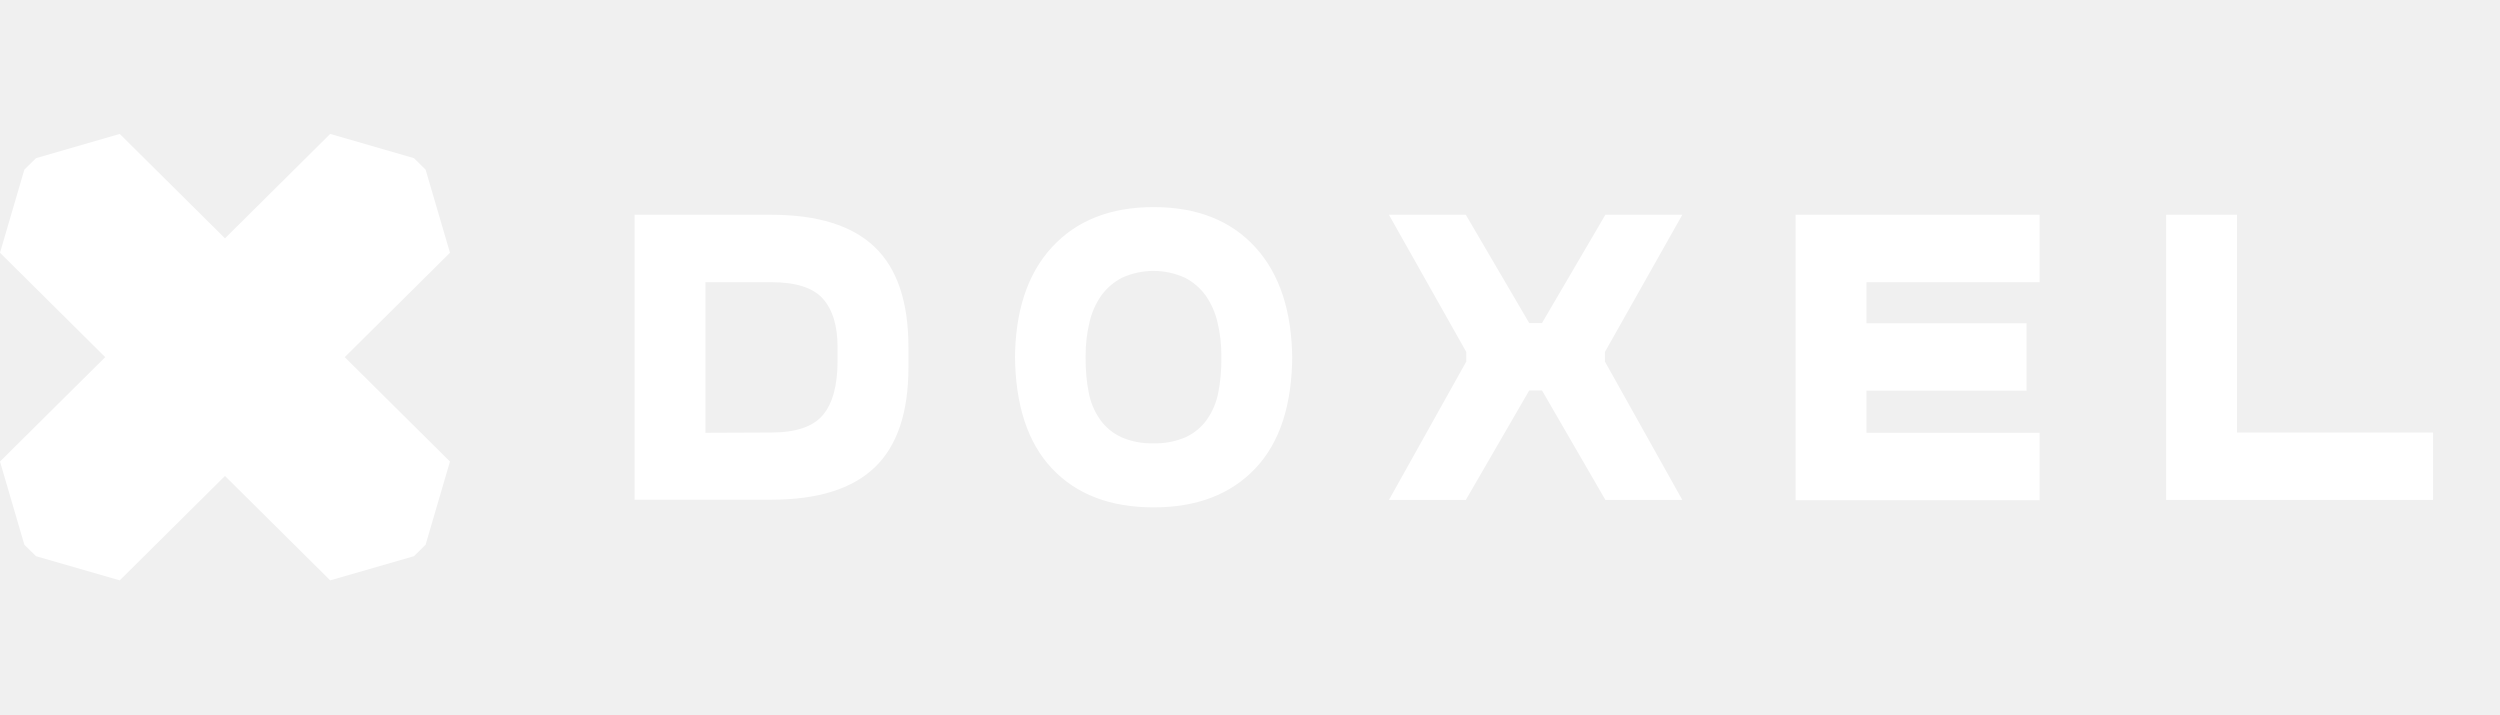
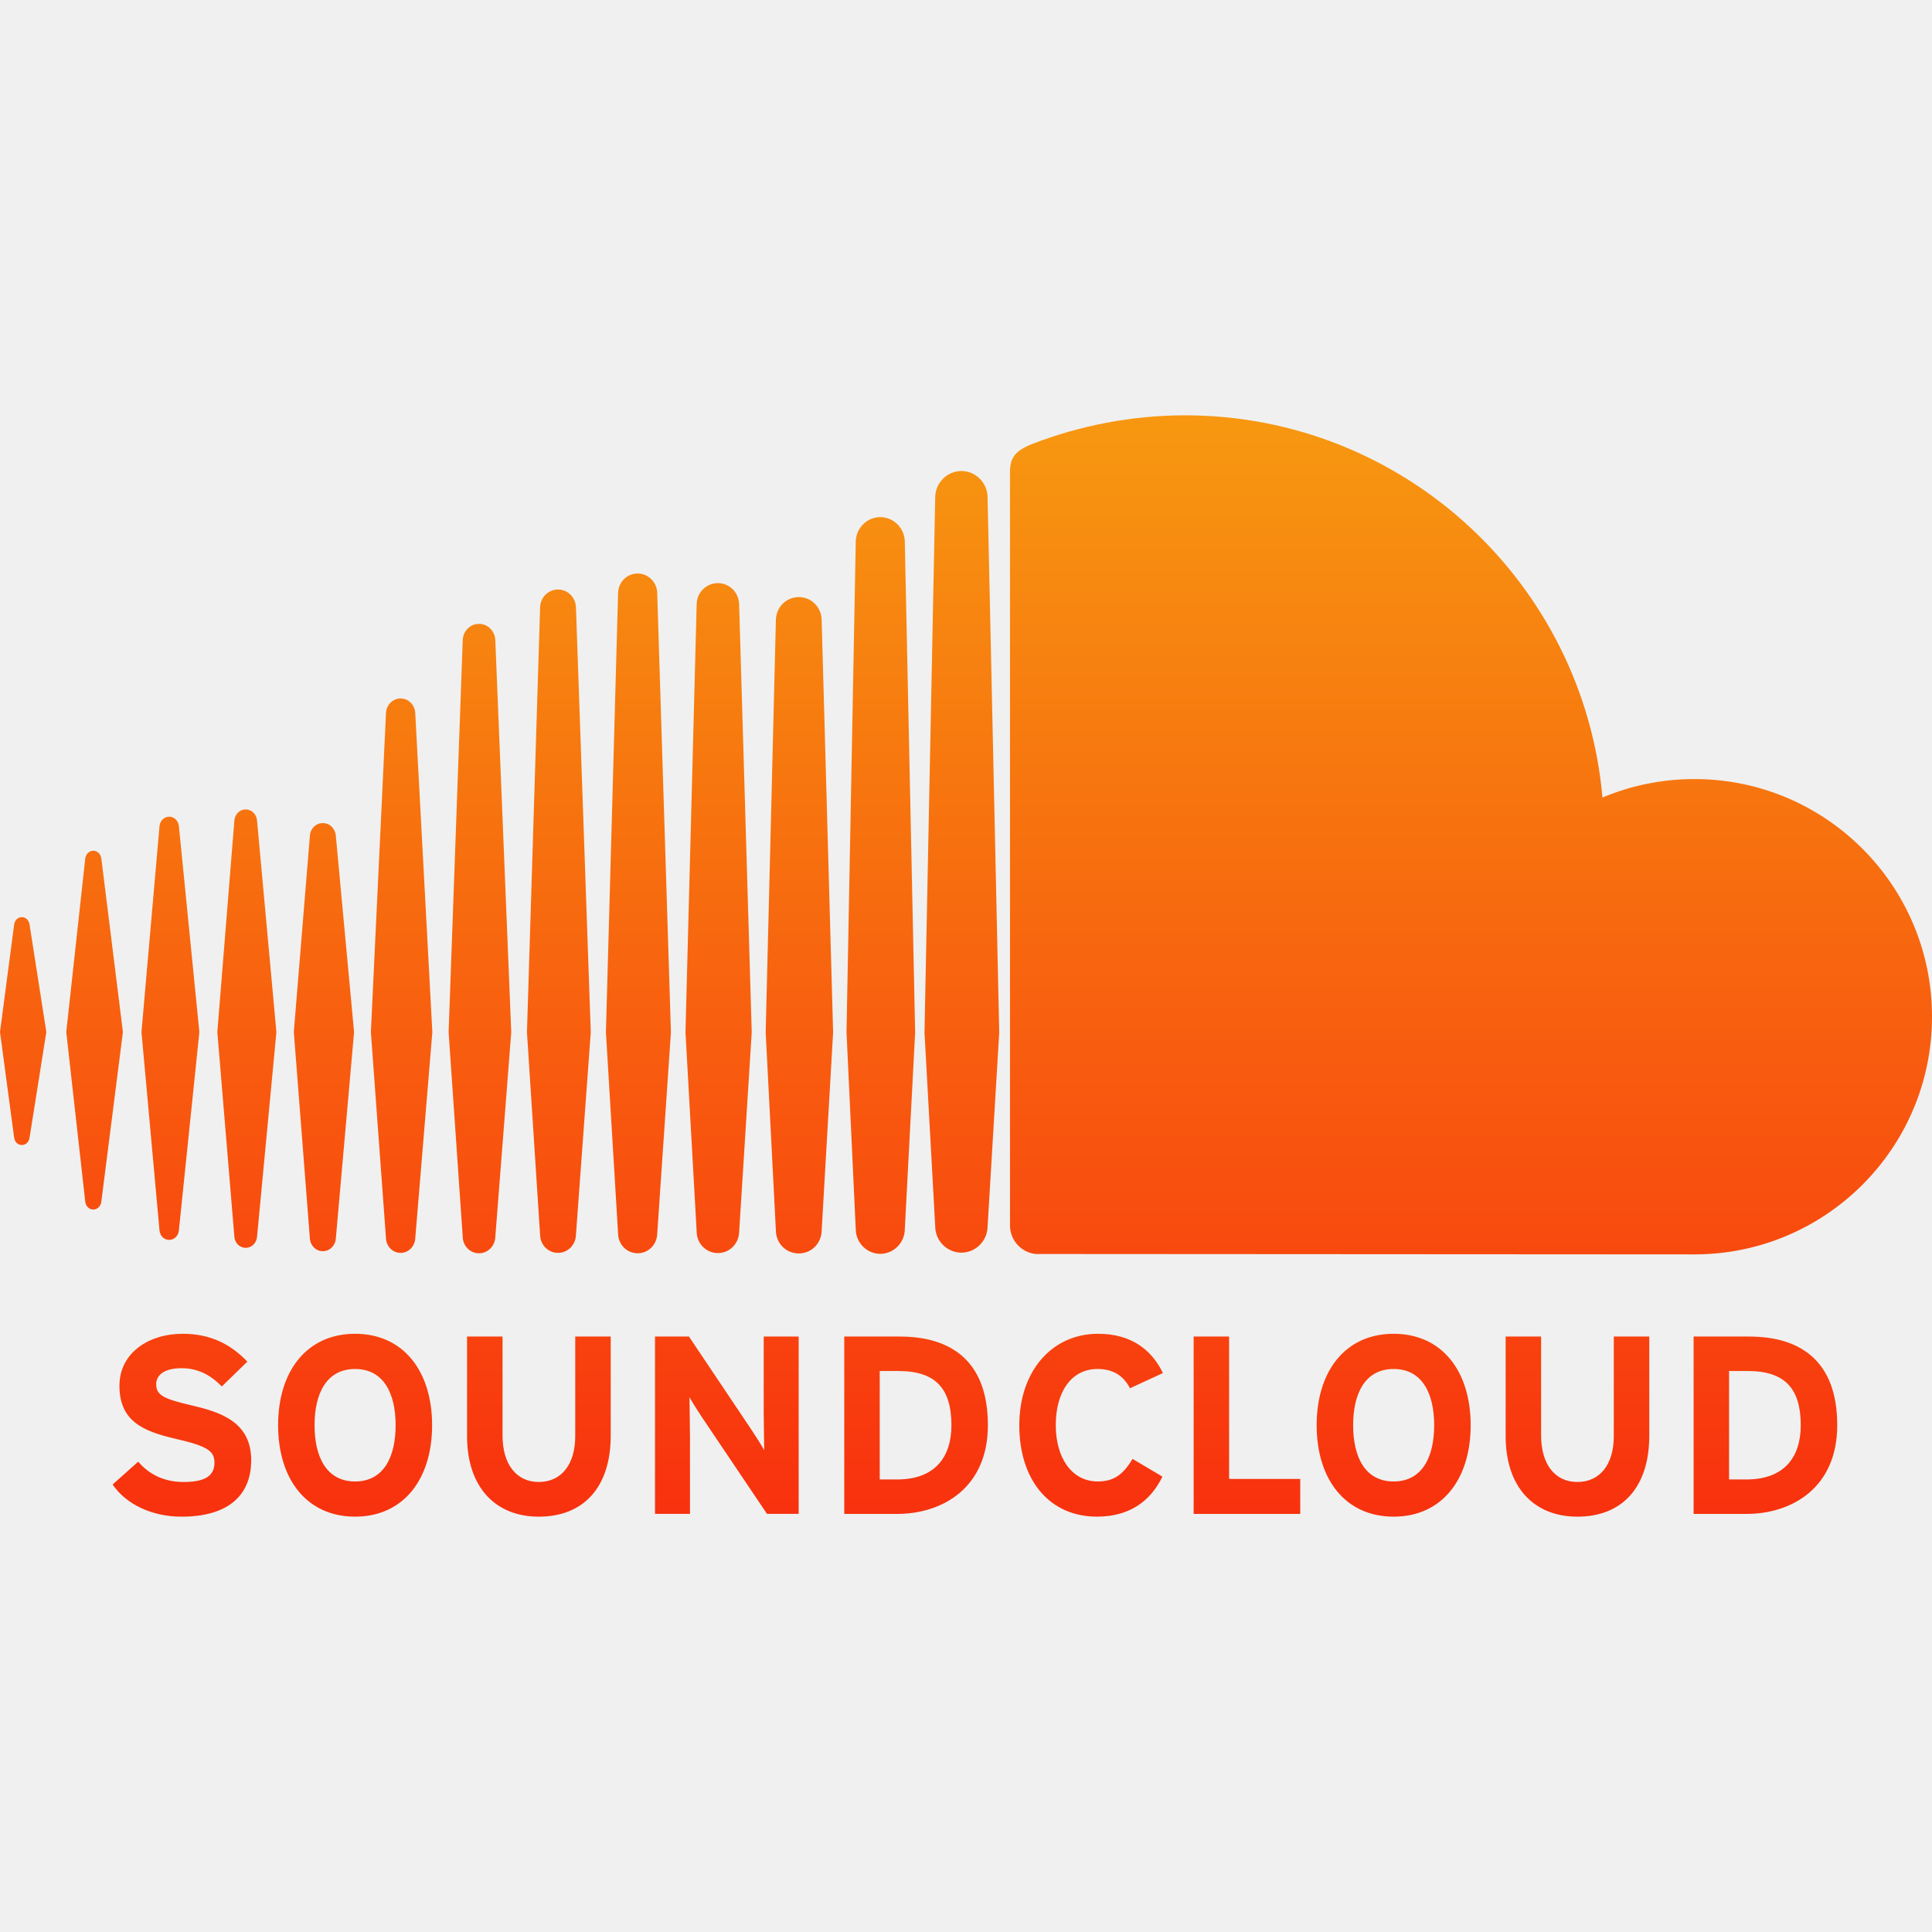
- <svg xmlns="http://www.w3.org/2000/svg" width="112" height="32" viewBox="0 0 112 32" fill="none">
-   <path d="M5.365 6L1.613 7.086L1.091 7.6L0 11.323L14.793 26L18.546 24.917L19.067 24.403L20.158 20.677L5.365 6Z" fill="white" />
-   <path d="M19.067 7.6L18.546 7.086L14.793 6L0 20.677L1.091 24.403L1.612 24.917L5.365 26L20.159 11.323L19.067 7.6Z" fill="white" />
-   <path d="M28.429 9.621H34.542C36.63 9.621 38.178 10.103 39.186 11.067C40.194 12.031 40.698 13.527 40.698 15.554V16.454C40.698 18.482 40.194 19.978 39.186 20.941C38.178 21.905 36.63 22.387 34.542 22.387H28.429V9.621ZM34.542 19.377C35.651 19.377 36.424 19.117 36.864 18.596C37.303 18.075 37.523 17.264 37.523 16.165V15.554C37.523 14.598 37.303 13.873 36.864 13.38C36.425 12.888 35.651 12.642 34.542 12.642H31.604V19.389L34.542 19.377ZM45.471 16.133C45.471 13.962 46.023 12.277 47.124 11.078C48.225 9.879 49.745 9.278 51.682 9.278C53.625 9.278 55.145 9.879 56.24 11.078C57.334 12.277 57.885 13.962 57.892 16.133V15.886C57.892 18.121 57.342 19.82 56.24 20.984C55.138 22.148 53.619 22.73 51.682 22.73C49.738 22.73 48.218 22.148 47.124 20.984C46.03 19.82 45.479 18.121 45.471 15.886V16.133ZM51.681 19.86C52.179 19.875 52.673 19.78 53.129 19.581C53.505 19.405 53.829 19.136 54.069 18.799C54.321 18.439 54.494 18.03 54.577 17.6C54.675 17.095 54.723 16.582 54.717 16.068V15.929C54.719 15.428 54.661 14.928 54.544 14.44C54.447 14.011 54.267 13.604 54.015 13.241C53.771 12.903 53.449 12.627 53.075 12.438C52.636 12.24 52.159 12.137 51.676 12.137C51.194 12.137 50.717 12.24 50.278 12.438C49.904 12.627 49.582 12.903 49.338 13.241C49.085 13.603 48.906 14.01 48.809 14.44C48.692 14.928 48.634 15.428 48.636 15.929V16.068C48.631 16.582 48.678 17.095 48.777 17.6C48.859 18.03 49.032 18.439 49.285 18.799C49.524 19.136 49.848 19.405 50.224 19.581C50.683 19.782 51.181 19.877 51.681 19.86ZM65.668 9.621L68.509 14.472H69.081L71.921 9.621H75.368L71.9 15.769V16.197L75.368 22.397H71.922L69.082 17.493H68.509L65.668 22.398H62.224L65.69 16.197V15.769L62.223 9.621H65.668ZM80.444 9.621H91.374V12.642H83.619V14.483H90.79V17.503H83.619V19.389H91.374V22.409H80.444V9.621ZM97.044 9.621H100.219V19.377H109V22.398H97.044V9.621Z" fill="white" />
+ <svg xmlns="http://www.w3.org/2000/svg" width="800px" height="800px" viewBox="15.583 -197.416 989.654 989.654">
+   <linearGradient id="a" gradientUnits="userSpaceOnUse" x1="-916.598" y1="1716.657" x2="-916.598" y2="1663.651" gradientTransform="matrix(10.6432 0 0 -10.6432 10265.9 18285.979)">
+     <stop offset="0" stop-color="#f79810" />
+     <stop offset="1" stop-color="#f8310e" />
+   </linearGradient>
+   <path d="M26.791 272.388c-2.065 0-3.704 1.597-3.971 3.874l-7.237 54.972 7.237 54.025c.267 2.277 1.905 3.863 3.971 3.863 2 0 3.629-1.575 3.948-3.843v-.011.011l8.578-54.046-8.578-54.982c-.309-2.267-1.958-3.863-3.948-3.863zm40.699-30.035c-.341-2.362-2.033-3.991-4.119-3.991-2.097 0-3.832 1.682-4.119 3.991 0 .021-9.728 88.881-9.728 88.881l9.728 86.912c.277 2.331 2.012 4.013 4.119 4.013 2.075 0 3.768-1.639 4.108-3.991l11.068-86.934-11.057-88.881zm153.304-81.984c-3.991 0-7.291 3.267-7.482 7.418l-7.748 163.521 7.748 105.676c.202 4.129 3.491 7.386 7.482 7.386 3.97 0 7.259-3.268 7.493-7.407v.032l8.759-105.687-8.759-163.521c-.235-4.151-3.524-7.418-7.493-7.418zm-79.345 56.834c-3.065 0-5.566 2.448-5.812 5.715l-8.727 108.347 8.727 104.824c.234 3.246 2.746 5.694 5.812 5.694 3.033 0 5.534-2.448 5.801-5.694l9.919-104.824-9.919-108.369c-.267-3.245-2.768-5.693-5.801-5.693zM301.427 444.36c4.949 0 8.972-3.992 9.174-9.101l7.6-103.898-7.589-217.706c-.202-5.109-4.226-9.1-9.174-9.1-4.992 0-9.025 4.002-9.186 9.111l-6.737 217.684 6.737 103.941c.16 5.067 4.193 9.069 9.175 9.069zm165.075.49c6.812 0 12.432-5.609 12.559-12.506v.074-.074l5.301-100.919-5.302-251.434c-.117-6.886-5.747-12.505-12.559-12.505-6.822 0-12.452 5.609-12.559 12.516l-4.736 251.338c0 .16 4.736 101.067 4.736 101.067.108 6.833 5.748 12.443 12.56 12.443zm-83.166-.394c5.929 0 10.707-4.758 10.867-10.824v.074l6.449-102.323-6.46-219.281c-.16-6.067-4.938-10.813-10.867-10.813-5.971 0-10.749 4.747-10.877 10.813l-5.736 219.292 5.747 102.302c.128 6.002 4.906 10.76 10.877 10.76zm-202.369-.958c3.523 0 6.376-2.821 6.642-6.535l9.345-105.697-9.345-100.546c-.255-3.714-3.107-6.514-6.642-6.514-3.575 0-6.428 2.82-6.651 6.557l-8.228 100.503 8.228 105.687c.234 3.724 3.075 6.545 6.651 6.545zm-78.716-5.79c2.575 0 4.661-2.033 4.959-4.843l10.494-101.621-10.484-105.452c-.309-2.82-2.395-4.854-4.97-4.854-2.608 0-4.694 2.044-4.96 4.854l-9.238 105.452 9.238 101.6c.256 2.82 2.342 4.864 4.961 4.864zM424.76 108.451c-6.439 0-11.602 5.12-11.729 11.676l-5.236 211.277 5.236 101.663c.128 6.471 5.279 11.591 11.729 11.591 6.428 0 11.559-5.109 11.707-11.665v.085l5.875-101.663-5.875-211.31c-.149-6.534-5.28-11.654-11.707-11.654zM260.961 444.573c4.449 0 8.121-3.63 8.334-8.26l8.174-104.974-8.174-200.921c-.224-4.641-3.885-8.259-8.334-8.259-4.491 0-8.152 3.629-8.344 8.259l-7.237 200.921 7.248 105.017c.18 4.587 3.841 8.217 8.333 8.217zm91.276-9.909v-.054l7.024-103.238-7.024-225.039c-.171-5.587-4.577-9.972-10.016-9.972-5.471 0-9.877 4.374-10.025 9.972l-6.237 225.028 6.247 103.292c.149 5.534 4.556 9.908 10.016 9.908 5.449 0 9.834-4.374 10.016-9.94v.043zm531.284-233.011c-16.678 0-32.589 3.374-47.085 9.451-9.686-109.709-101.685-195.77-213.906-195.77-27.459 0-54.227 5.407-77.865 14.549-9.185 3.555-11.633 7.216-11.718 14.315v386.346c.096 7.45 5.875 13.655 13.145 14.39.309.032 335.248.202 337.42.202 67.222 0 121.726-54.504 121.726-121.736-.001-67.233-54.494-121.747-121.717-121.747zM508.063 43.858c-7.312 0-13.314 6.003-13.421 13.378l-5.492 274.221 5.503 99.524c.096 7.27 6.099 13.262 13.41 13.262 7.29 0 13.293-5.992 13.399-13.368v.117l5.971-99.535-5.971-274.242c-.106-7.354-6.109-13.357-13.399-13.357zM113.884 522.523c-14.4-3.385-18.296-5.194-18.296-10.899 0-4.022 3.246-8.184 12.974-8.184 8.312 0 14.805 3.373 20.638 9.344l13.102-12.707c-8.567-8.951-18.945-14.273-33.079-14.273-17.923 0-32.451 10.122-32.451 26.608 0 17.901 11.687 23.224 28.418 27.108 17.124 3.885 20.243 6.492 20.243 12.335 0 6.876-5.077 9.866-15.827 9.866-8.695 0-16.869-2.98-23.233-10.398L73.269 563.01c6.875 10.122 20.126 16.476 35.292 16.476 24.799 0 35.697-11.676 35.697-28.928.001-19.733-15.964-24.661-30.374-28.035zm83.59-36.719c-24.777 0-39.433 19.201-39.433 46.841 0 27.641 14.655 46.83 39.433 46.83s39.454-19.189 39.454-46.83c0-27.64-14.676-46.841-39.454-46.841zm0 75.652c-14.655 0-20.765-12.591-20.765-28.801 0-16.22 6.109-28.811 20.765-28.811 14.677 0 20.765 12.591 20.765 28.811 0 16.21-6.088 28.801-20.765 28.801zm112.776-23.224c0 14.528-7.152 23.489-18.689 23.489-11.548 0-18.552-9.217-18.552-23.744V487.22h-18.178v51.013c0 26.459 14.805 41.253 36.729 41.253 23.096 0 36.857-15.188 36.857-41.508V487.22H310.25v51.012zm96.533-12.59c0 5.066.255 16.476.255 19.85-1.17-2.342-4.15-6.876-6.354-10.26l-32.195-48.022h-17.381v90.851h17.913v-39.977c0-5.065-.256-16.476-.256-19.85 1.16 2.331 4.161 6.876 6.354 10.261l33.355 49.565h16.22v-90.851h-17.912v38.433h.001zm69.681-38.422h-28.417v90.85h27.107c23.362 0 46.469-13.506 46.469-45.425 0-33.228-19.211-45.425-45.159-45.425zm-1.31 73.203h-8.939v-55.546h9.6c19.211 0 27.13 9.206 27.13 27.768-.001 16.614-8.707 27.778-27.791 27.778zm102.654-56.589c8.174 0 13.367 3.64 16.613 9.866l16.869-7.78c-5.715-11.804-16.103-20.116-33.228-20.116-23.724 0-40.349 19.201-40.349 46.841 0 28.673 15.954 46.83 39.699 46.83 16.486 0 27.385-7.652 33.611-20.499l-15.305-9.089c-4.801 8.057-9.611 11.559-17.785 11.559-13.623 0-21.541-12.464-21.541-28.801-.009-16.859 7.803-28.811 21.416-28.811zm67.381-16.614h-18.168v90.85h54.6v-17.923h-36.432V487.22zm84.294-1.416c-24.798 0-39.454 19.201-39.454 46.841 0 27.641 14.656 46.83 39.454 46.83 24.777 0 39.443-19.189 39.443-46.83.001-27.64-14.666-46.841-39.443-46.841zm0 75.652c-14.677 0-20.765-12.591-20.765-28.801 0-16.22 6.088-28.811 20.765-28.811 14.646 0 20.743 12.591 20.743 28.811 0 16.21-6.097 28.801-20.743 28.801zm112.754-23.224c0 14.528-7.12 23.489-18.668 23.489-11.569 0-18.562-9.217-18.562-23.744V487.22H786.84v51.013c0 26.459 14.794 41.253 36.729 41.253 23.096 0 36.847-15.188 36.847-41.508V487.22h-18.179v51.012zm69.298-51.012h-28.407v90.85h27.108c23.372 0 46.457-13.506 46.457-45.425 0-33.228-19.2-45.425-45.158-45.425zm-1.299 73.203h-8.951v-55.546h9.611c19.189 0 27.107 9.206 27.107 27.768.001 16.614-8.695 27.778-27.767 27.778z" fill="url(#a)" />
</svg>
